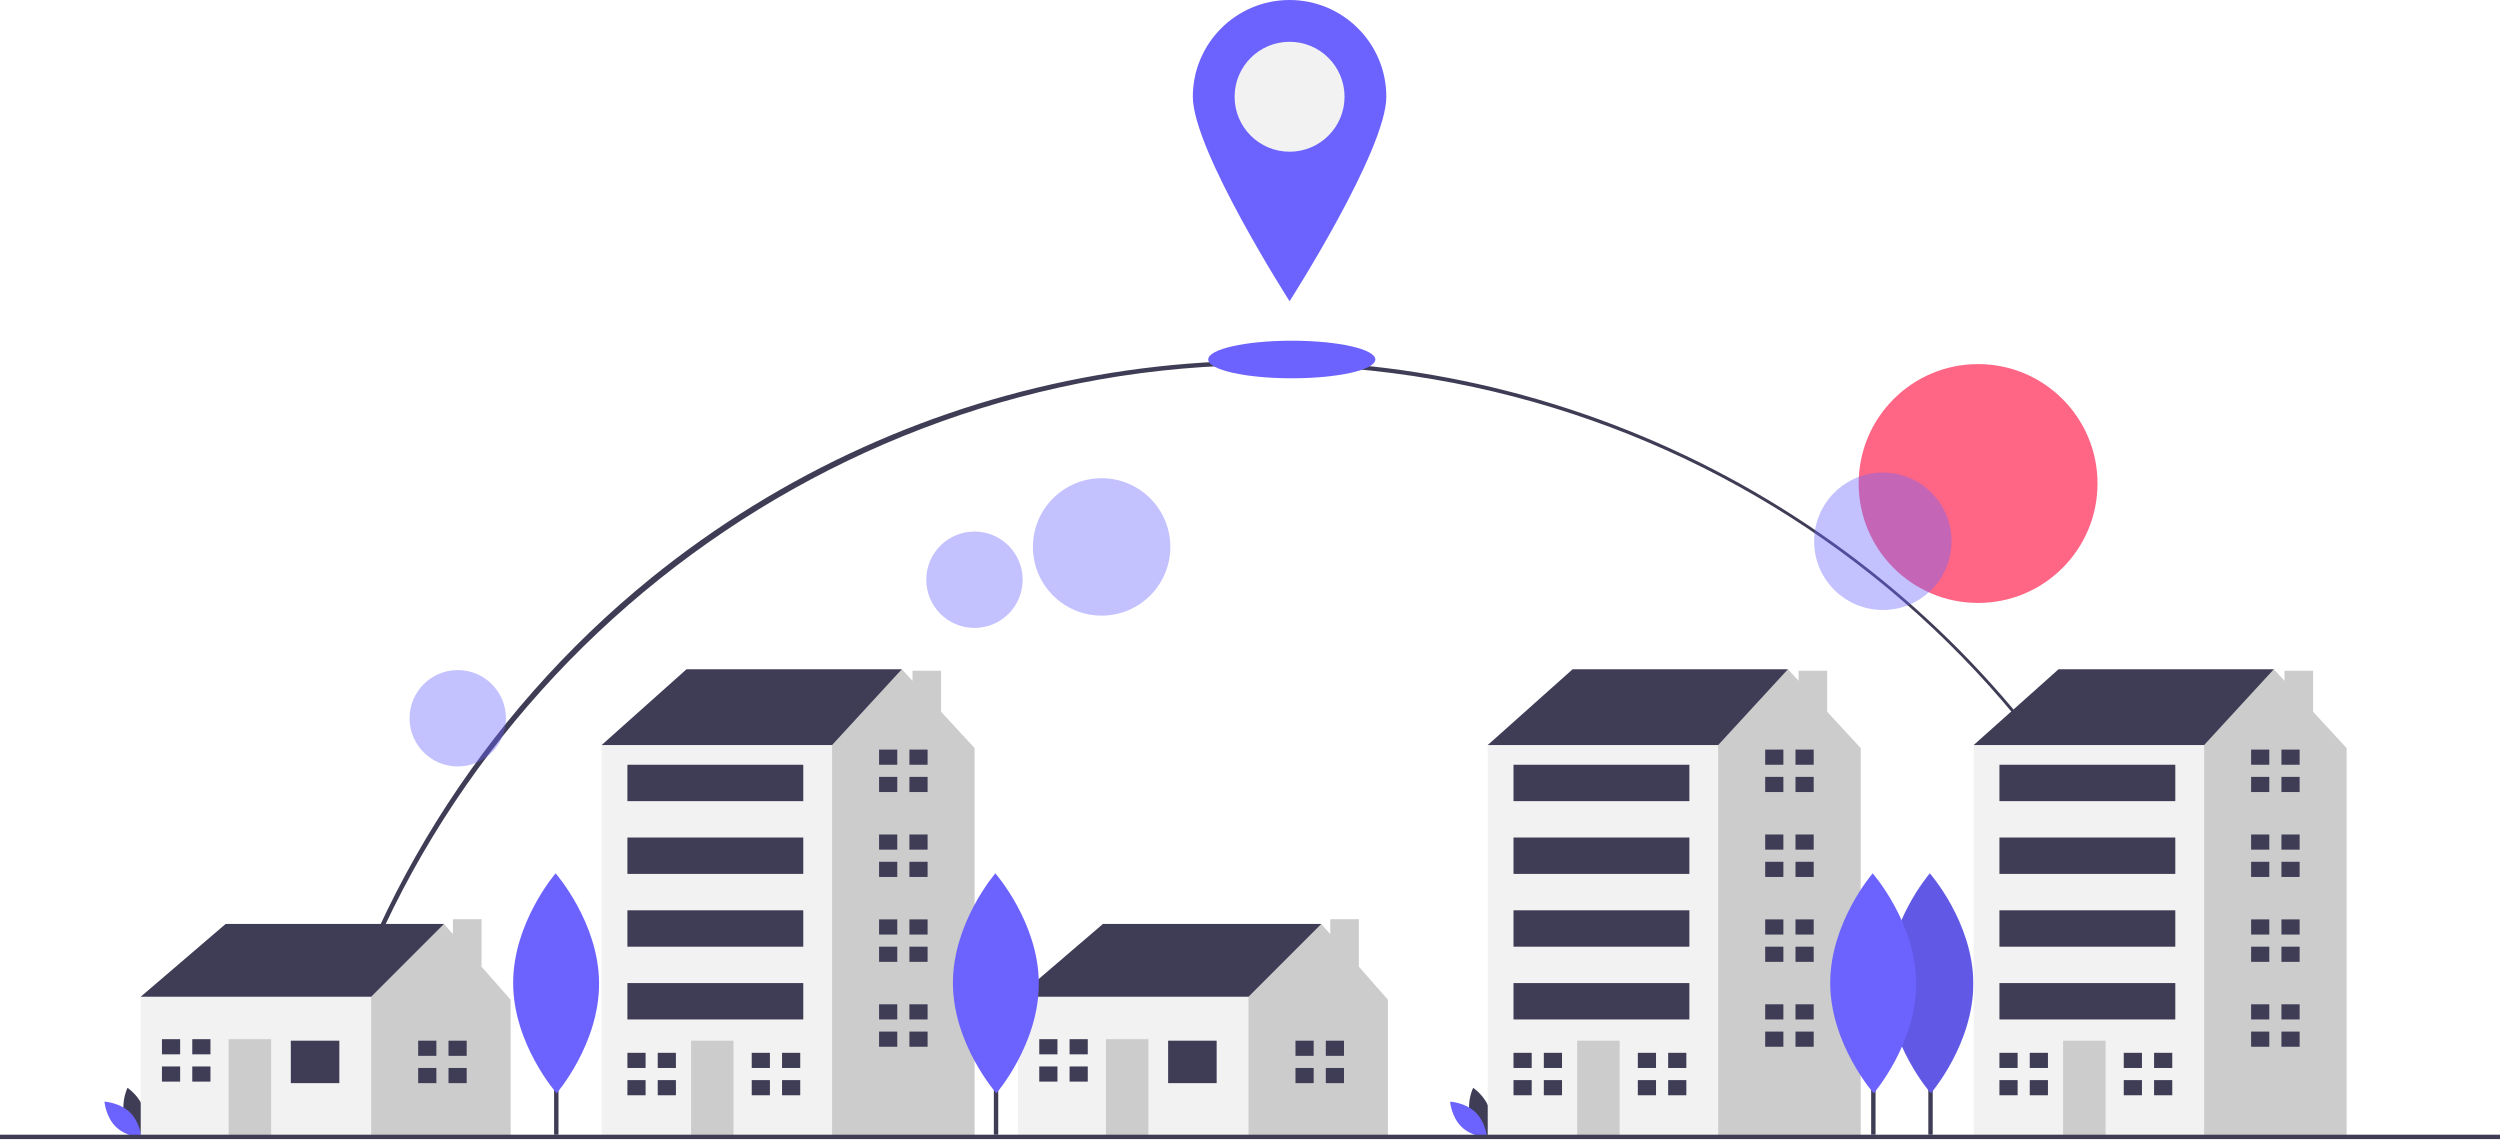
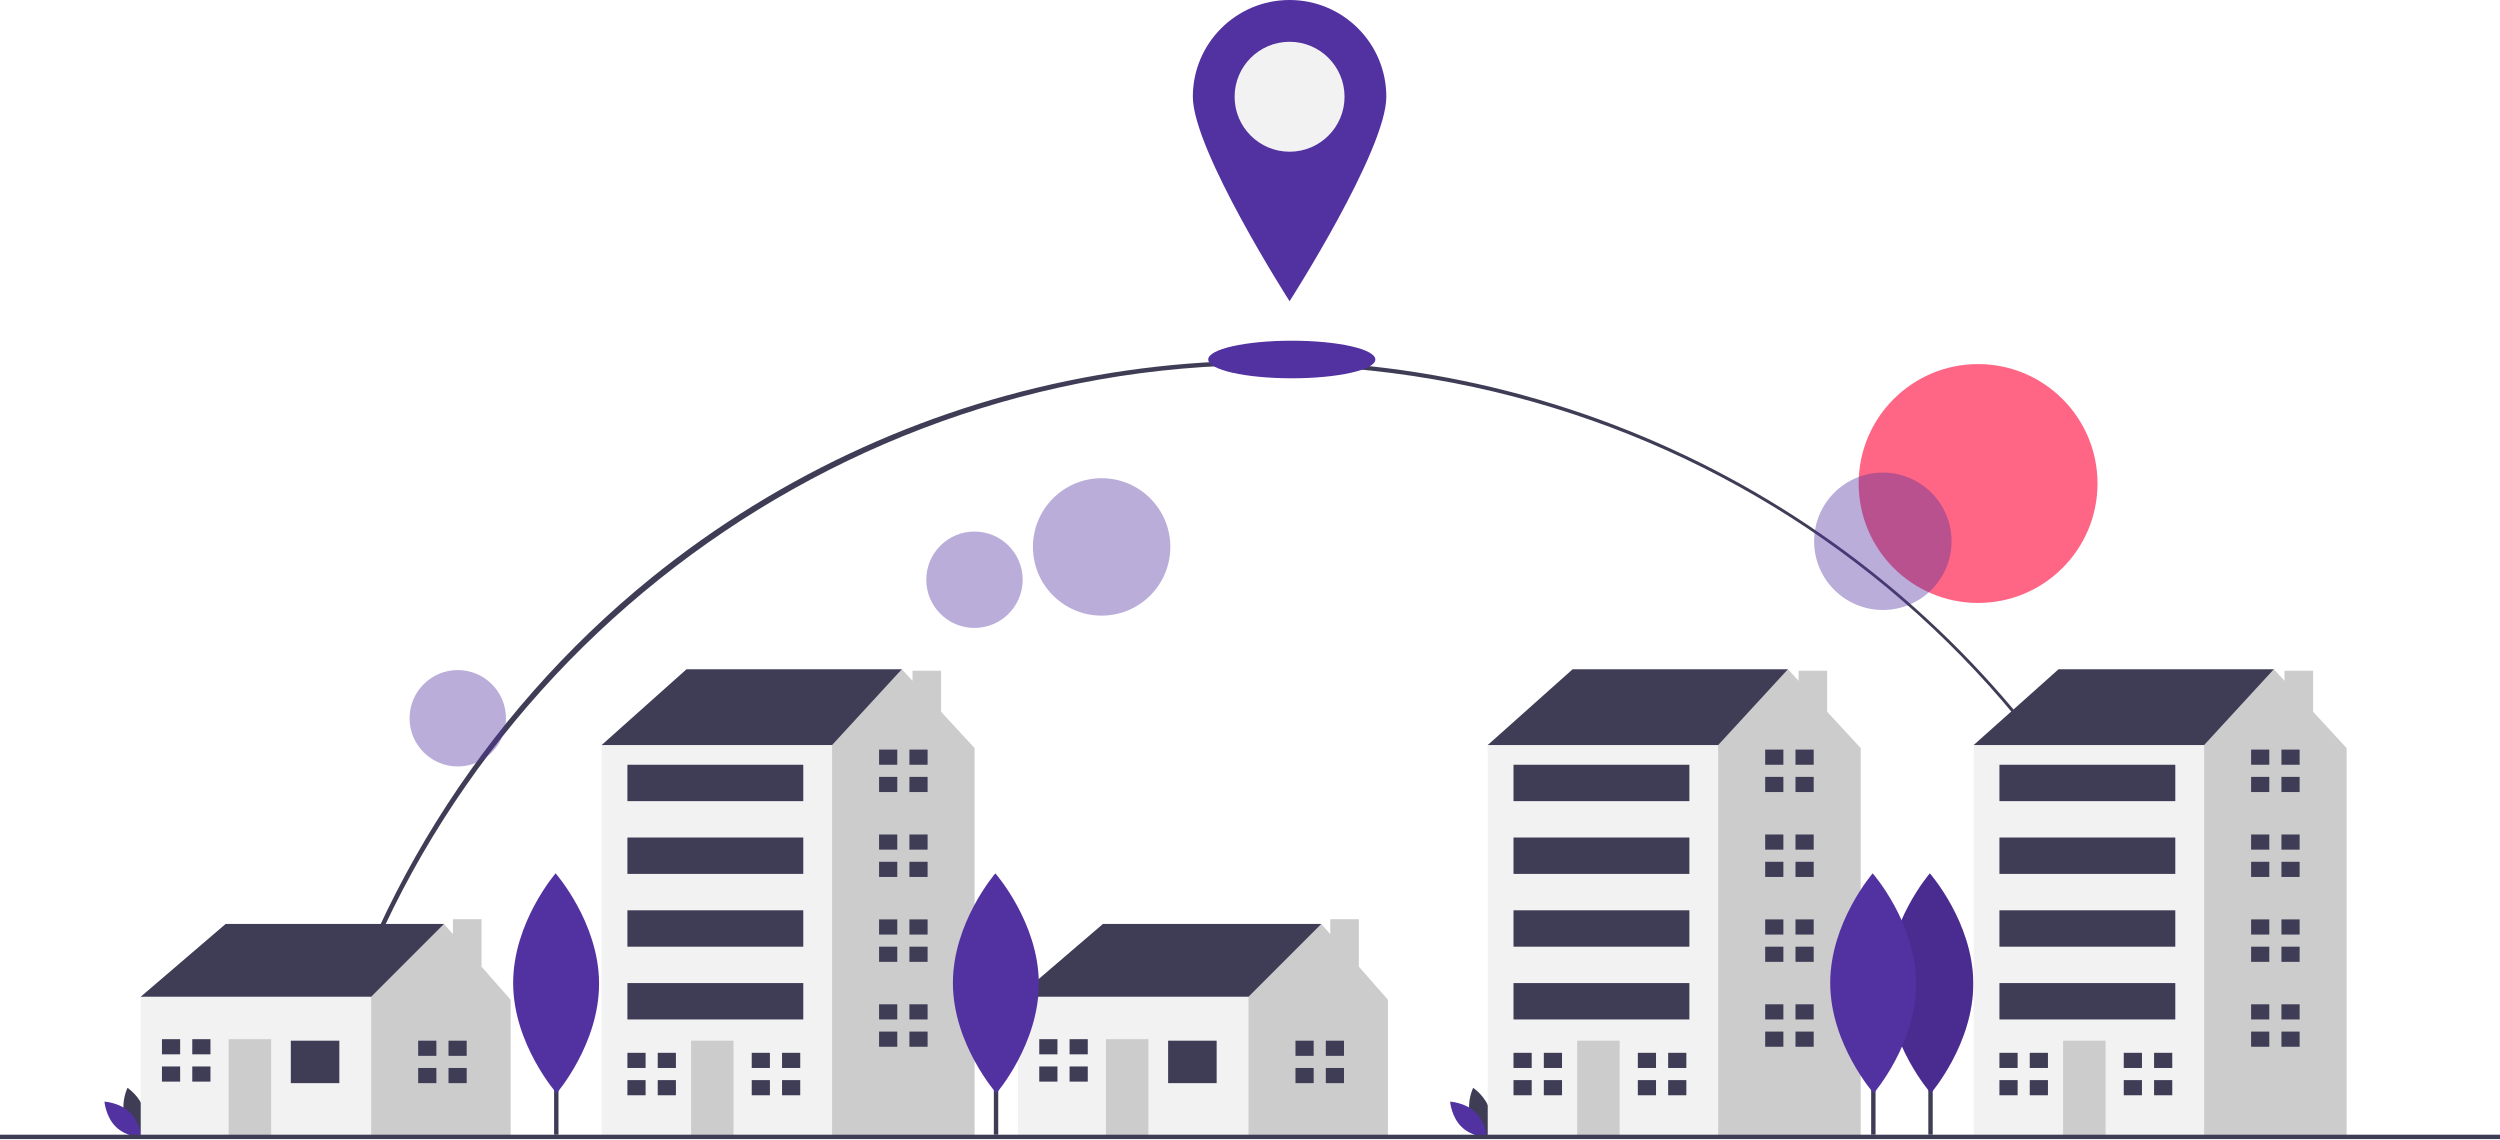
<svg xmlns="http://www.w3.org/2000/svg" id="a8904fed-7223-4ff2-9071-b444910320a0" data-name="Layer 1" width="1137" height="518.057" viewBox="0 0 1137 518.057">
  <path d="M175.764,701.583l-1.951-.439c21.756-96.751,76.43-184.609,153.951-247.392A444.114,444.114,0,0,1,1039.919,699.963l-1.949.443C991.916,498.197,814.695,356.972,607,356.972,402.026,356.972,220.666,501.901,175.764,701.583Z" transform="translate(-31.5 -190.9717)" fill="#3f3d56" />
  <circle cx="899.633" cy="219.903" r="54.315" fill="#ff6584" />
  <rect x="877" y="437.057" width="2" height="79" fill="#3f3d56" />
-   <path d="M928.958,638.096c.127,27.624-19.308,50.108-19.308,50.108s-19.642-22.304-19.769-49.928,19.308-50.108,19.308-50.108S928.83,610.472,928.958,638.096Z" transform="translate(-31.5 -190.9717)" fill="#6c63ff" />
+   <path d="M928.958,638.096c.127,27.624-19.308,50.108-19.308,50.108s-19.642-22.304-19.769-49.928,19.308-50.108,19.308-50.108S928.83,610.472,928.958,638.096Z" transform="translate(-31.5 -190.9717)" fill="#5231A1" />
  <path d="M928.958,638.096c.127,27.624-19.308,50.108-19.308,50.108s-19.642-22.304-19.769-49.928,19.308-50.108,19.308-50.108S928.83,610.472,928.958,638.096Z" transform="translate(-31.5 -190.9717)" opacity="0.1" />
-   <circle cx="501.022" cy="248.742" r="31.248" fill="#6c63ff" opacity="0.4" />
-   <circle cx="443.19" cy="263.666" r="21.92" fill="#6c63ff" opacity="0.4" />
-   <circle cx="208.19" cy="326.666" r="21.92" fill="#6c63ff" opacity="0.4" />
-   <circle cx="856.312" cy="246.171" r="31.248" fill="#6c63ff" opacity="0.4" />
+   <circle cx="501.022" cy="248.742" r="31.248" fill="#5231A1" opacity="0.4" />
+   <circle cx="443.19" cy="263.666" r="21.92" fill="#5231A1" opacity="0.4" />
+   <circle cx="208.19" cy="326.666" r="21.92" fill="#5231A1" opacity="0.4" />
+   <circle cx="856.312" cy="246.171" r="31.248" fill="#5231A1" opacity="0.4" />
  <path d="M88.131,698.244c1.694,6.262,7.496,10.14,7.496,10.14s3.056-6.274,1.362-12.536-7.496-10.14-7.496-10.14S86.437,691.982,88.131,698.244Z" transform="translate(-31.5 -190.9717)" fill="#3f3d56" />
-   <path d="M90.62,696.898c4.648,4.525,5.216,11.481,5.216,11.481s-6.968-.38-11.617-4.905-5.216-11.481-5.216-11.481S85.972,692.374,90.62,696.898Z" transform="translate(-31.5 -190.9717)" fill="#6c63ff" />
+   <path d="M90.62,696.898c4.648,4.525,5.216,11.481,5.216,11.481s-6.968-.38-11.617-4.905-5.216-11.481-5.216-11.481S85.972,692.374,90.62,696.898Z" transform="translate(-31.5 -190.9717)" fill="#5231A1" />
  <path d="M700.131,698.244c1.694,6.262,7.496,10.14,7.496,10.14s3.056-6.274,1.362-12.536-7.496-10.14-7.496-10.14S698.437,691.982,700.131,698.244Z" transform="translate(-31.5 -190.9717)" fill="#3f3d56" />
-   <path d="M702.62,696.898c4.648,4.525,5.216,11.481,5.216,11.481s-6.968-.38-11.617-4.905-5.216-11.481-5.216-11.481S697.971,692.374,702.62,696.898Z" transform="translate(-31.5 -190.9717)" fill="#6c63ff" />
+   <path d="M702.62,696.898c4.648,4.525,5.216,11.481,5.216,11.481s-6.968-.38-11.617-4.905-5.216-11.481-5.216-11.481S697.971,692.374,702.62,696.898Z" transform="translate(-31.5 -190.9717)" fill="#5231A1" />
  <polygon points="68.137 460.203 64 453.308 102.614 420.21 201.908 420.21 201.908 429.863 166.052 468.478 124.679 476.752 68.137 460.203" fill="#3f3d56" />
  <polygon points="219 439.633 219 418.056 206 418.056 206 424.86 201.908 420.21 168.81 453.308 163.293 458.824 156.398 486.406 168.81 516.745 232.247 516.745 232.247 454.687 219 439.633" fill="#ccc" />
  <rect x="64" y="453.308" width="104.81" height="63.438" fill="#f2f2f2" />
  <rect x="132.264" y="473.304" width="22.065" height="19.307" fill="#3f3d56" />
  <rect x="103.993" y="472.615" width="19.307" height="44.13" fill="#ccc" />
  <polygon points="81.928 479.51 81.928 472.615 73.654 472.615 73.654 479.51 81.238 479.51 81.928 479.51" fill="#3f3d56" />
  <polygon points="81.238 485.026 73.654 485.026 73.654 491.922 81.928 491.922 81.928 485.026 81.238 485.026" fill="#3f3d56" />
  <rect x="87.444" y="472.615" width="8.274" height="6.895" fill="#3f3d56" />
  <rect x="87.444" y="485.026" width="8.274" height="6.895" fill="#3f3d56" />
  <polygon points="198.46 480.2 198.46 473.304 190.185 473.304 190.185 480.2 197.77 480.2 198.46 480.2" fill="#3f3d56" />
  <polygon points="197.77 485.716 190.185 485.716 190.185 492.611 198.46 492.611 198.46 485.716 197.77 485.716" fill="#3f3d56" />
  <rect x="203.976" y="473.304" width="8.274" height="6.895" fill="#3f3d56" />
  <rect x="203.976" y="485.716" width="8.274" height="6.895" fill="#3f3d56" />
  <polygon points="467.137 460.203 463 453.308 501.614 420.21 600.908 420.21 600.908 429.863 565.052 468.478 523.679 476.752 467.137 460.203" fill="#3f3d56" />
  <polygon points="618 439.633 618 418.056 605 418.056 605 424.86 600.908 420.21 567.81 453.308 562.293 458.824 555.398 486.406 567.81 516.745 631.247 516.745 631.247 454.687 618 439.633" fill="#ccc" />
  <rect x="463" y="453.308" width="104.81" height="63.438" fill="#f2f2f2" />
  <rect x="531.264" y="473.304" width="22.065" height="19.307" fill="#3f3d56" />
  <rect x="502.993" y="472.615" width="19.307" height="44.13" fill="#ccc" />
  <polygon points="480.928 479.51 480.928 472.615 472.654 472.615 472.654 479.51 480.238 479.51 480.928 479.51" fill="#3f3d56" />
  <polygon points="480.238 485.026 472.654 485.026 472.654 491.922 480.928 491.922 480.928 485.026 480.238 485.026" fill="#3f3d56" />
  <rect x="486.444" y="472.615" width="8.274" height="6.895" fill="#3f3d56" />
  <rect x="486.444" y="485.026" width="8.274" height="6.895" fill="#3f3d56" />
  <polygon points="597.46 480.2 597.46 473.304 589.185 473.304 589.185 480.2 596.77 480.2 597.46 480.2" fill="#3f3d56" />
  <polygon points="596.77 485.716 589.185 485.716 589.185 492.611 597.46 492.611 597.46 485.716 596.77 485.716" fill="#3f3d56" />
  <rect x="602.976" y="473.304" width="8.274" height="6.895" fill="#3f3d56" />
  <rect x="602.976" y="485.716" width="8.274" height="6.895" fill="#3f3d56" />
  <polygon points="280.515 344.361 273.62 338.844 312.234 304.367 410.148 304.367 410.148 334.707 346.711 377.459 280.515 344.361" fill="#3f3d56" />
  <polygon points="428 323.707 428 305.056 415 305.056 415 309.624 410.148 304.367 378.429 338.844 366.018 347.119 346.773 487.722 375.796 516.745 443.246 516.745 443.246 340.223 428 323.707" fill="#ccc" />
  <rect x="273.62" y="338.844" width="104.81" height="177.901" fill="#f2f2f2" />
  <rect x="314.302" y="473.304" width="19.307" height="43.441" fill="#ccc" />
  <polygon points="293.616 485.716 293.616 478.821 285.342 478.821 285.342 485.716 292.927 485.716 293.616 485.716" fill="#3f3d56" />
  <polygon points="292.927 491.232 285.342 491.232 285.342 498.128 293.616 498.128 293.616 491.232 292.927 491.232" fill="#3f3d56" />
  <rect x="299.132" y="478.821" width="8.274" height="6.895" fill="#3f3d56" />
  <rect x="299.132" y="491.232" width="8.274" height="6.895" fill="#3f3d56" />
  <polygon points="350.158 485.716 350.158 478.821 341.884 478.821 341.884 485.716 349.469 485.716 350.158 485.716" fill="#3f3d56" />
  <polygon points="349.469 491.232 341.884 491.232 341.884 498.128 350.158 498.128 350.158 491.232 349.469 491.232" fill="#3f3d56" />
  <rect x="355.675" y="478.821" width="8.274" height="6.895" fill="#3f3d56" />
  <rect x="355.675" y="491.232" width="8.274" height="6.895" fill="#3f3d56" />
  <polygon points="408.079 347.808 408.079 340.913 399.805 340.913 399.805 347.808 407.39 347.808 408.079 347.808" fill="#3f3d56" />
  <polygon points="407.39 353.325 399.805 353.325 399.805 360.22 408.079 360.22 408.079 353.325 407.39 353.325" fill="#3f3d56" />
  <rect x="413.596" y="340.913" width="8.274" height="6.895" fill="#3f3d56" />
  <rect x="413.596" y="353.325" width="8.274" height="6.895" fill="#3f3d56" />
  <polygon points="408.079 386.423 408.079 379.527 399.805 379.527 399.805 386.423 407.39 386.423 408.079 386.423" fill="#3f3d56" />
  <polygon points="407.39 391.939 399.805 391.939 399.805 398.834 408.079 398.834 408.079 391.939 407.39 391.939" fill="#3f3d56" />
  <rect x="413.596" y="379.527" width="8.274" height="6.895" fill="#3f3d56" />
  <rect x="413.596" y="391.939" width="8.274" height="6.895" fill="#3f3d56" />
  <polygon points="408.079 425.037 408.079 418.141 399.805 418.141 399.805 425.037 407.39 425.037 408.079 425.037" fill="#3f3d56" />
  <polygon points="407.39 430.553 399.805 430.553 399.805 437.448 408.079 437.448 408.079 430.553 407.39 430.553" fill="#3f3d56" />
  <rect x="413.596" y="418.141" width="8.274" height="6.895" fill="#3f3d56" />
  <rect x="413.596" y="430.553" width="8.274" height="6.895" fill="#3f3d56" />
  <polygon points="408.079 463.651 408.079 456.755 399.805 456.755 399.805 463.651 407.39 463.651 408.079 463.651" fill="#3f3d56" />
  <polygon points="407.39 469.167 399.805 469.167 399.805 476.062 408.079 476.062 408.079 469.167 407.39 469.167" fill="#3f3d56" />
  <rect x="413.596" y="456.755" width="8.274" height="6.895" fill="#3f3d56" />
  <rect x="413.596" y="469.167" width="8.274" height="6.895" fill="#3f3d56" />
  <rect x="285.342" y="347.808" width="79.986" height="16.549" fill="#3f3d56" />
  <rect x="285.342" y="380.906" width="79.986" height="16.549" fill="#3f3d56" />
  <rect x="285.342" y="414.004" width="79.986" height="16.549" fill="#3f3d56" />
  <rect x="285.342" y="447.102" width="79.986" height="16.549" fill="#3f3d56" />
  <polygon points="683.515 344.361 676.62 338.844 715.234 304.367 813.148 304.367 813.148 334.707 749.711 377.459 683.515 344.361" fill="#3f3d56" />
  <polygon points="831 323.707 831 305.056 818 305.056 818 309.624 813.148 304.367 781.429 338.844 769.018 347.119 749.773 487.722 778.796 516.745 846.246 516.745 846.246 340.223 831 323.707" fill="#ccc" />
  <rect x="676.62" y="338.844" width="104.81" height="177.901" fill="#f2f2f2" />
  <rect x="717.302" y="473.304" width="19.307" height="43.441" fill="#ccc" />
  <polygon points="696.616 485.716 696.616 478.821 688.342 478.821 688.342 485.716 695.927 485.716 696.616 485.716" fill="#3f3d56" />
  <polygon points="695.927 491.232 688.342 491.232 688.342 498.128 696.616 498.128 696.616 491.232 695.927 491.232" fill="#3f3d56" />
  <rect x="702.132" y="478.821" width="8.274" height="6.895" fill="#3f3d56" />
  <rect x="702.132" y="491.232" width="8.274" height="6.895" fill="#3f3d56" />
  <polygon points="753.158 485.716 753.158 478.821 744.884 478.821 744.884 485.716 752.469 485.716 753.158 485.716" fill="#3f3d56" />
  <polygon points="752.469 491.232 744.884 491.232 744.884 498.128 753.158 498.128 753.158 491.232 752.469 491.232" fill="#3f3d56" />
  <rect x="758.675" y="478.821" width="8.274" height="6.895" fill="#3f3d56" />
  <rect x="758.675" y="491.232" width="8.274" height="6.895" fill="#3f3d56" />
  <polygon points="811.079 347.808 811.079 340.913 802.805 340.913 802.805 347.808 810.39 347.808 811.079 347.808" fill="#3f3d56" />
  <polygon points="810.39 353.325 802.805 353.325 802.805 360.22 811.079 360.22 811.079 353.325 810.39 353.325" fill="#3f3d56" />
  <rect x="816.596" y="340.913" width="8.274" height="6.895" fill="#3f3d56" />
  <rect x="816.596" y="353.325" width="8.274" height="6.895" fill="#3f3d56" />
  <polygon points="811.079 386.423 811.079 379.527 802.805 379.527 802.805 386.423 810.39 386.423 811.079 386.423" fill="#3f3d56" />
  <polygon points="810.39 391.939 802.805 391.939 802.805 398.834 811.079 398.834 811.079 391.939 810.39 391.939" fill="#3f3d56" />
  <rect x="816.596" y="379.527" width="8.274" height="6.895" fill="#3f3d56" />
  <rect x="816.596" y="391.939" width="8.274" height="6.895" fill="#3f3d56" />
  <polygon points="811.079 425.037 811.079 418.141 802.805 418.141 802.805 425.037 810.39 425.037 811.079 425.037" fill="#3f3d56" />
  <polygon points="810.39 430.553 802.805 430.553 802.805 437.448 811.079 437.448 811.079 430.553 810.39 430.553" fill="#3f3d56" />
  <rect x="816.596" y="418.141" width="8.274" height="6.895" fill="#3f3d56" />
  <rect x="816.596" y="430.553" width="8.274" height="6.895" fill="#3f3d56" />
  <polygon points="811.079 463.651 811.079 456.755 802.805 456.755 802.805 463.651 810.39 463.651 811.079 463.651" fill="#3f3d56" />
  <polygon points="810.39 469.167 802.805 469.167 802.805 476.062 811.079 476.062 811.079 469.167 810.39 469.167" fill="#3f3d56" />
  <rect x="816.596" y="456.755" width="8.274" height="6.895" fill="#3f3d56" />
  <rect x="816.596" y="469.167" width="8.274" height="6.895" fill="#3f3d56" />
  <rect x="688.342" y="347.808" width="79.986" height="16.549" fill="#3f3d56" />
  <rect x="688.342" y="380.906" width="79.986" height="16.549" fill="#3f3d56" />
  <rect x="688.342" y="414.004" width="79.986" height="16.549" fill="#3f3d56" />
  <rect x="688.342" y="447.102" width="79.986" height="16.549" fill="#3f3d56" />
  <polygon points="904.515 344.361 897.62 338.844 936.234 304.367 1034.148 304.367 1034.148 334.707 970.711 377.459 904.515 344.361" fill="#3f3d56" />
  <polygon points="1052 323.707 1052 305.056 1039 305.056 1039 309.624 1034.148 304.367 1002.429 338.844 990.018 347.119 970.773 487.722 999.796 516.745 1067.246 516.745 1067.246 340.223 1052 323.707" fill="#ccc" />
  <rect x="897.62" y="338.844" width="104.81" height="177.901" fill="#f2f2f2" />
  <rect x="938.302" y="473.304" width="19.307" height="43.441" fill="#ccc" />
  <polygon points="917.616 485.716 917.616 478.821 909.342 478.821 909.342 485.716 916.927 485.716 917.616 485.716" fill="#3f3d56" />
  <polygon points="916.927 491.232 909.342 491.232 909.342 498.128 917.616 498.128 917.616 491.232 916.927 491.232" fill="#3f3d56" />
  <rect x="923.132" y="478.821" width="8.274" height="6.895" fill="#3f3d56" />
  <rect x="923.132" y="491.232" width="8.274" height="6.895" fill="#3f3d56" />
  <polygon points="974.158 485.716 974.158 478.821 965.884 478.821 965.884 485.716 973.469 485.716 974.158 485.716" fill="#3f3d56" />
  <polygon points="973.469 491.232 965.884 491.232 965.884 498.128 974.158 498.128 974.158 491.232 973.469 491.232" fill="#3f3d56" />
  <rect x="979.675" y="478.821" width="8.274" height="6.895" fill="#3f3d56" />
  <rect x="979.675" y="491.232" width="8.274" height="6.895" fill="#3f3d56" />
  <polygon points="1032.079 347.808 1032.079 340.913 1023.805 340.913 1023.805 347.808 1031.39 347.808 1032.079 347.808" fill="#3f3d56" />
  <polygon points="1031.39 353.325 1023.805 353.325 1023.805 360.22 1032.079 360.22 1032.079 353.325 1031.39 353.325" fill="#3f3d56" />
  <rect x="1037.596" y="340.913" width="8.274" height="6.895" fill="#3f3d56" />
  <rect x="1037.596" y="353.325" width="8.274" height="6.895" fill="#3f3d56" />
  <polygon points="1032.079 386.423 1032.079 379.527 1023.805 379.527 1023.805 386.423 1031.39 386.423 1032.079 386.423" fill="#3f3d56" />
  <polygon points="1031.39 391.939 1023.805 391.939 1023.805 398.834 1032.079 398.834 1032.079 391.939 1031.39 391.939" fill="#3f3d56" />
  <rect x="1037.596" y="379.527" width="8.274" height="6.895" fill="#3f3d56" />
  <rect x="1037.596" y="391.939" width="8.274" height="6.895" fill="#3f3d56" />
  <polygon points="1032.079 425.037 1032.079 418.141 1023.805 418.141 1023.805 425.037 1031.39 425.037 1032.079 425.037" fill="#3f3d56" />
  <polygon points="1031.39 430.553 1023.805 430.553 1023.805 437.448 1032.079 437.448 1032.079 430.553 1031.39 430.553" fill="#3f3d56" />
  <rect x="1037.596" y="418.141" width="8.274" height="6.895" fill="#3f3d56" />
  <rect x="1037.596" y="430.553" width="8.274" height="6.895" fill="#3f3d56" />
  <polygon points="1032.079 463.651 1032.079 456.755 1023.805 456.755 1023.805 463.651 1031.39 463.651 1032.079 463.651" fill="#3f3d56" />
  <polygon points="1031.39 469.167 1023.805 469.167 1023.805 476.062 1032.079 476.062 1032.079 469.167 1031.39 469.167" fill="#3f3d56" />
  <rect x="1037.596" y="456.755" width="8.274" height="6.895" fill="#3f3d56" />
  <rect x="1037.596" y="469.167" width="8.274" height="6.895" fill="#3f3d56" />
  <rect x="909.342" y="347.808" width="79.986" height="16.549" fill="#3f3d56" />
  <rect x="909.342" y="380.906" width="79.986" height="16.549" fill="#3f3d56" />
  <rect x="909.342" y="414.004" width="79.986" height="16.549" fill="#3f3d56" />
  <rect x="909.342" y="447.102" width="79.986" height="16.549" fill="#3f3d56" />
  <rect y="516.057" width="1137" height="2" fill="#3f3d56" />
  <rect x="252" y="437.057" width="2" height="79" fill="#3f3d56" />
-   <path d="M303.958,638.096c.127,27.624-19.308,50.108-19.308,50.108s-19.642-22.304-19.769-49.928,19.308-50.108,19.308-50.108S303.83,610.472,303.958,638.096Z" transform="translate(-31.5 -190.9717)" fill="#6c63ff" />
+   <path d="M303.958,638.096c.127,27.624-19.308,50.108-19.308,50.108s-19.642-22.304-19.769-49.928,19.308-50.108,19.308-50.108S303.83,610.472,303.958,638.096Z" transform="translate(-31.5 -190.9717)" fill="#5231A1" />
  <rect x="452" y="437.057" width="2" height="79" fill="#3f3d56" />
-   <path d="M503.958,638.096c.127,27.624-19.308,50.108-19.308,50.108s-19.642-22.304-19.769-49.928,19.308-50.108,19.308-50.108S503.83,610.472,503.958,638.096Z" transform="translate(-31.5 -190.9717)" fill="#6c63ff" />
+   <path d="M503.958,638.096c.127,27.624-19.308,50.108-19.308,50.108s-19.642-22.304-19.769-49.928,19.308-50.108,19.308-50.108S503.83,610.472,503.958,638.096Z" transform="translate(-31.5 -190.9717)" fill="#5231A1" />
  <rect x="851" y="437.057" width="2" height="79" fill="#3f3d56" />
-   <path d="M902.958,638.096c.127,27.624-19.308,50.108-19.308,50.108s-19.642-22.304-19.769-49.928,19.308-50.108,19.308-50.108S902.83,610.472,902.958,638.096Z" transform="translate(-31.5 -190.9717)" fill="#6c63ff" />
-   <ellipse cx="587.5" cy="163.5" rx="38" ry="8.55" fill="#6c63ff" />
-   <path d="M662,234.972c0,24.301-44,93-44,93s-44-68.699-44-93a44,44,0,0,1,88,0Z" transform="translate(-31.5 -190.9717)" fill="#6c63ff" />
+   <path d="M902.958,638.096c.127,27.624-19.308,50.108-19.308,50.108s-19.642-22.304-19.769-49.928,19.308-50.108,19.308-50.108S902.83,610.472,902.958,638.096Z" transform="translate(-31.5 -190.9717)" fill="#5231A1" />
+   <ellipse cx="587.5" cy="163.5" rx="38" ry="8.55" fill="#5231A1" />
+   <path d="M662,234.972c0,24.301-44,93-44,93s-44-68.699-44-93a44,44,0,0,1,88,0Z" transform="translate(-31.5 -190.9717)" fill="#5231A1" />
  <circle cx="586.5" cy="44" r="25" fill="#f2f2f2" />
</svg>
